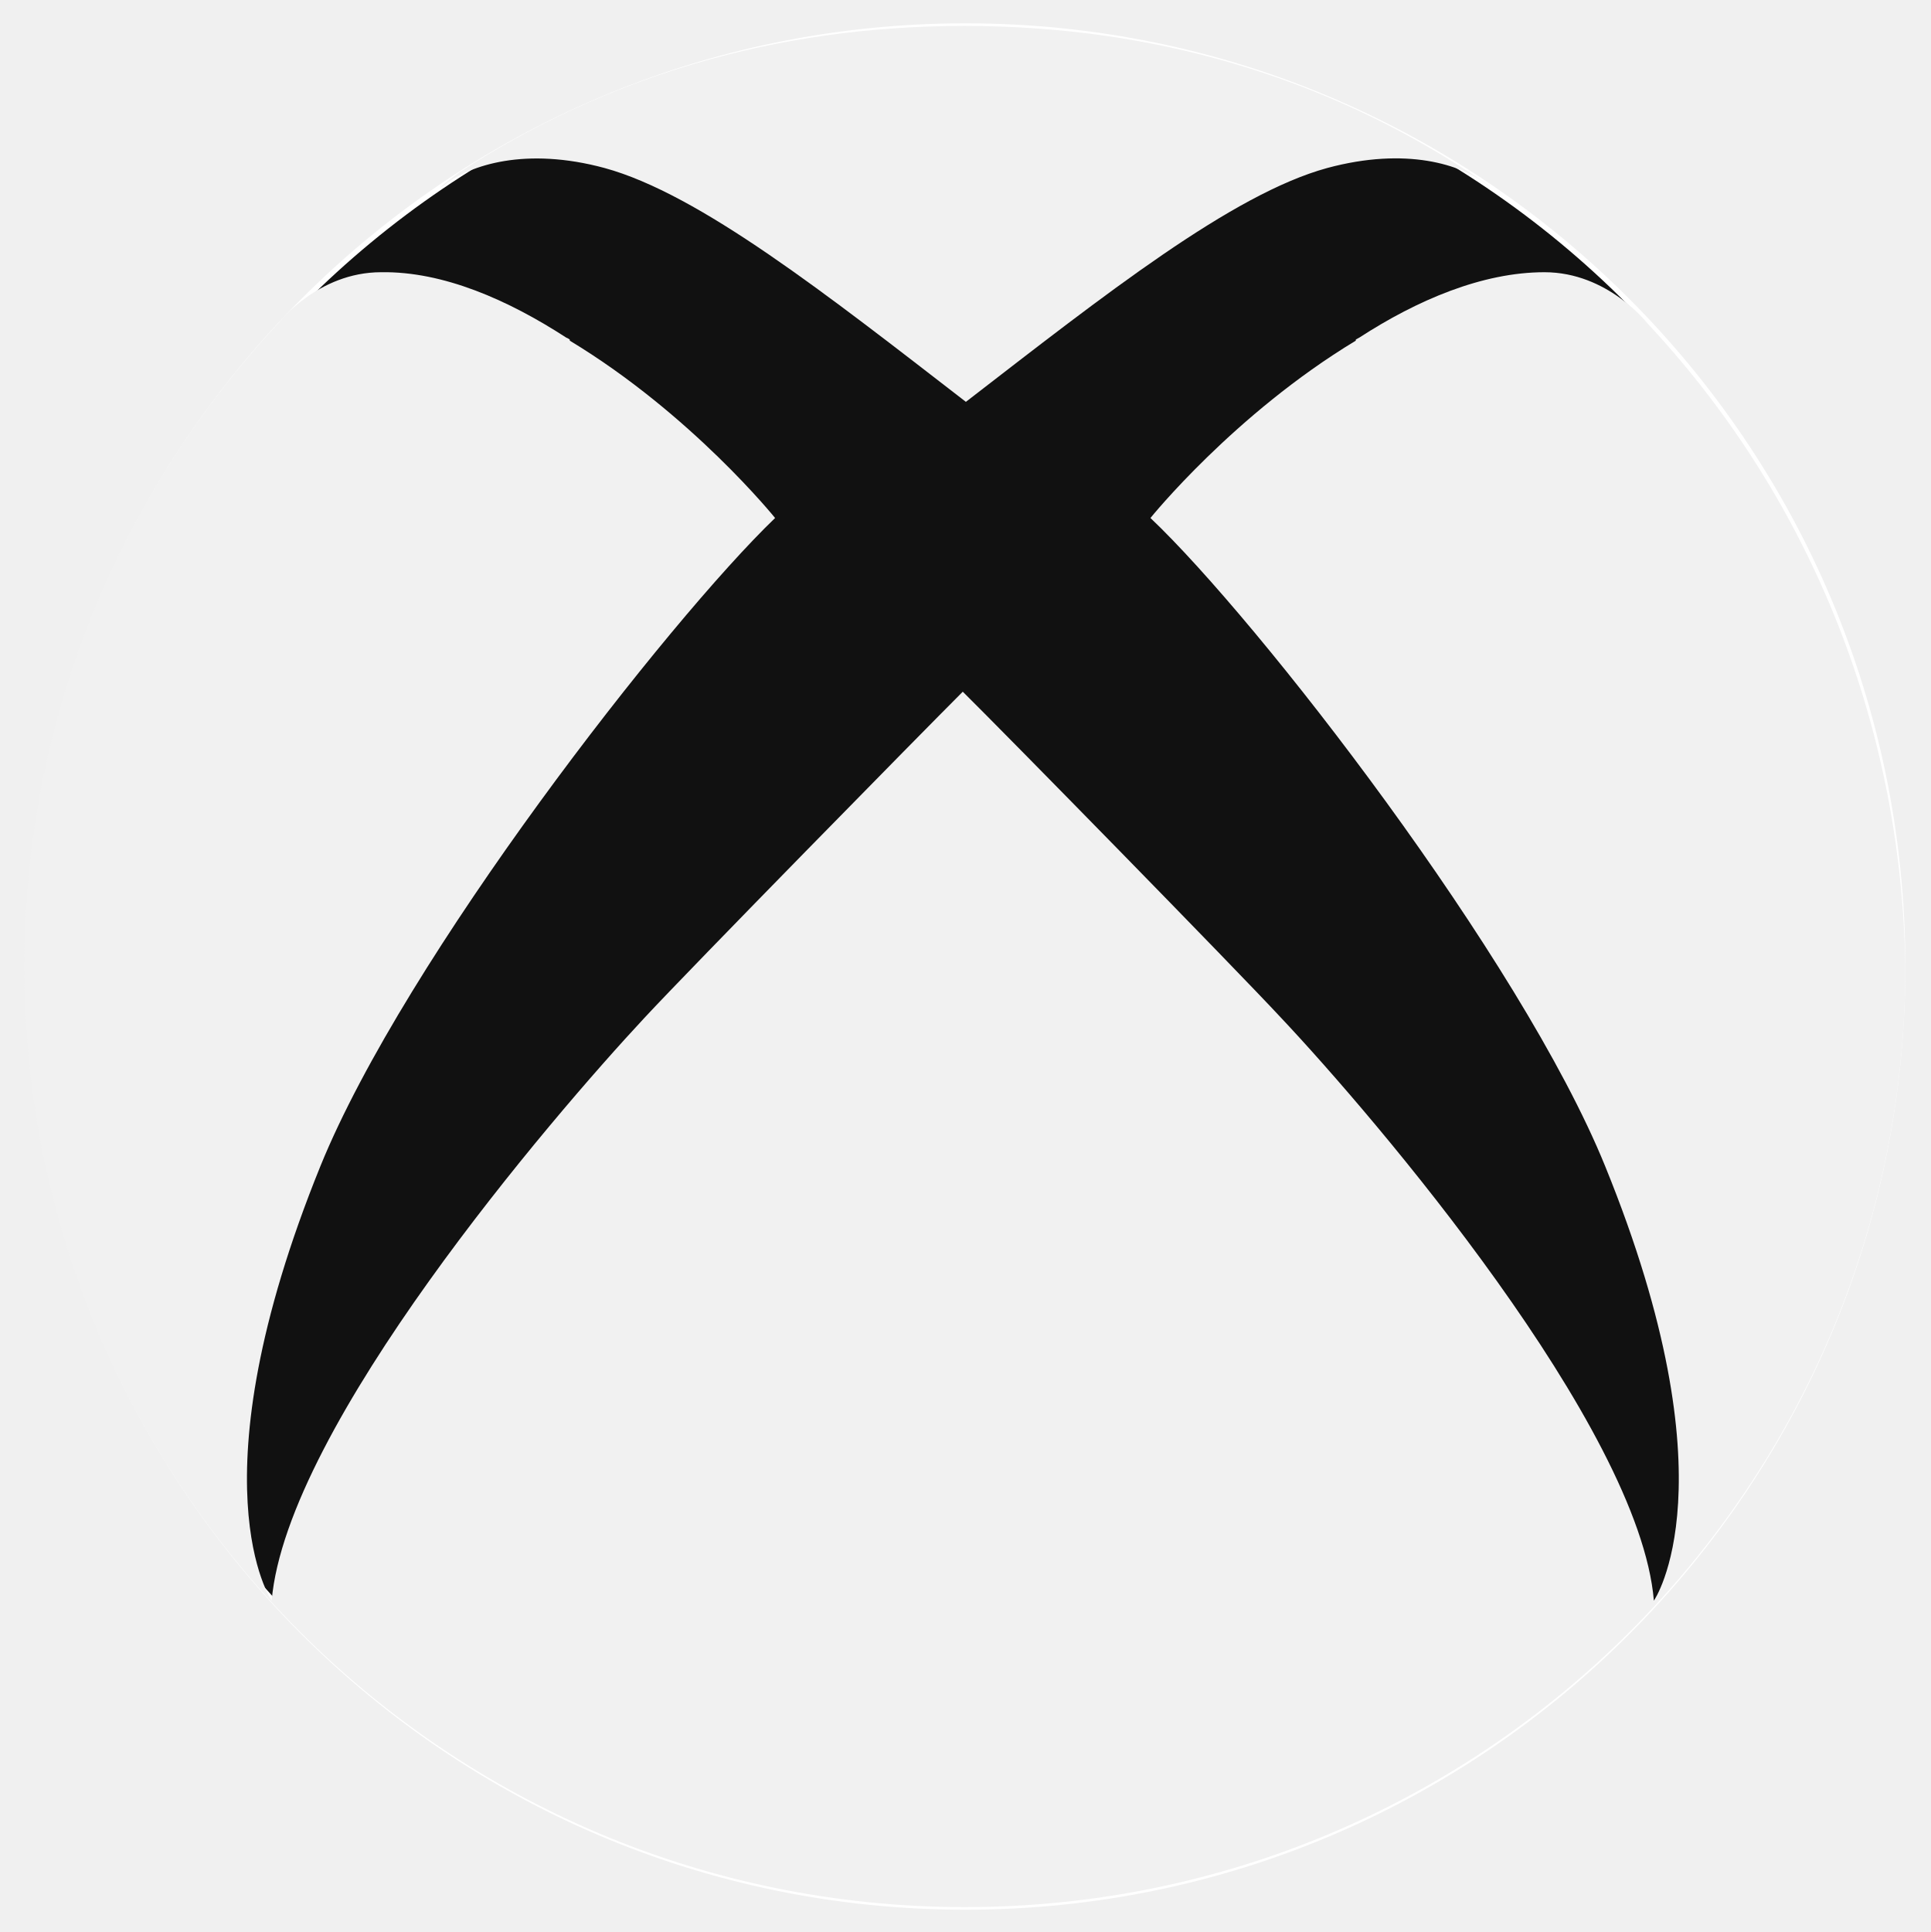
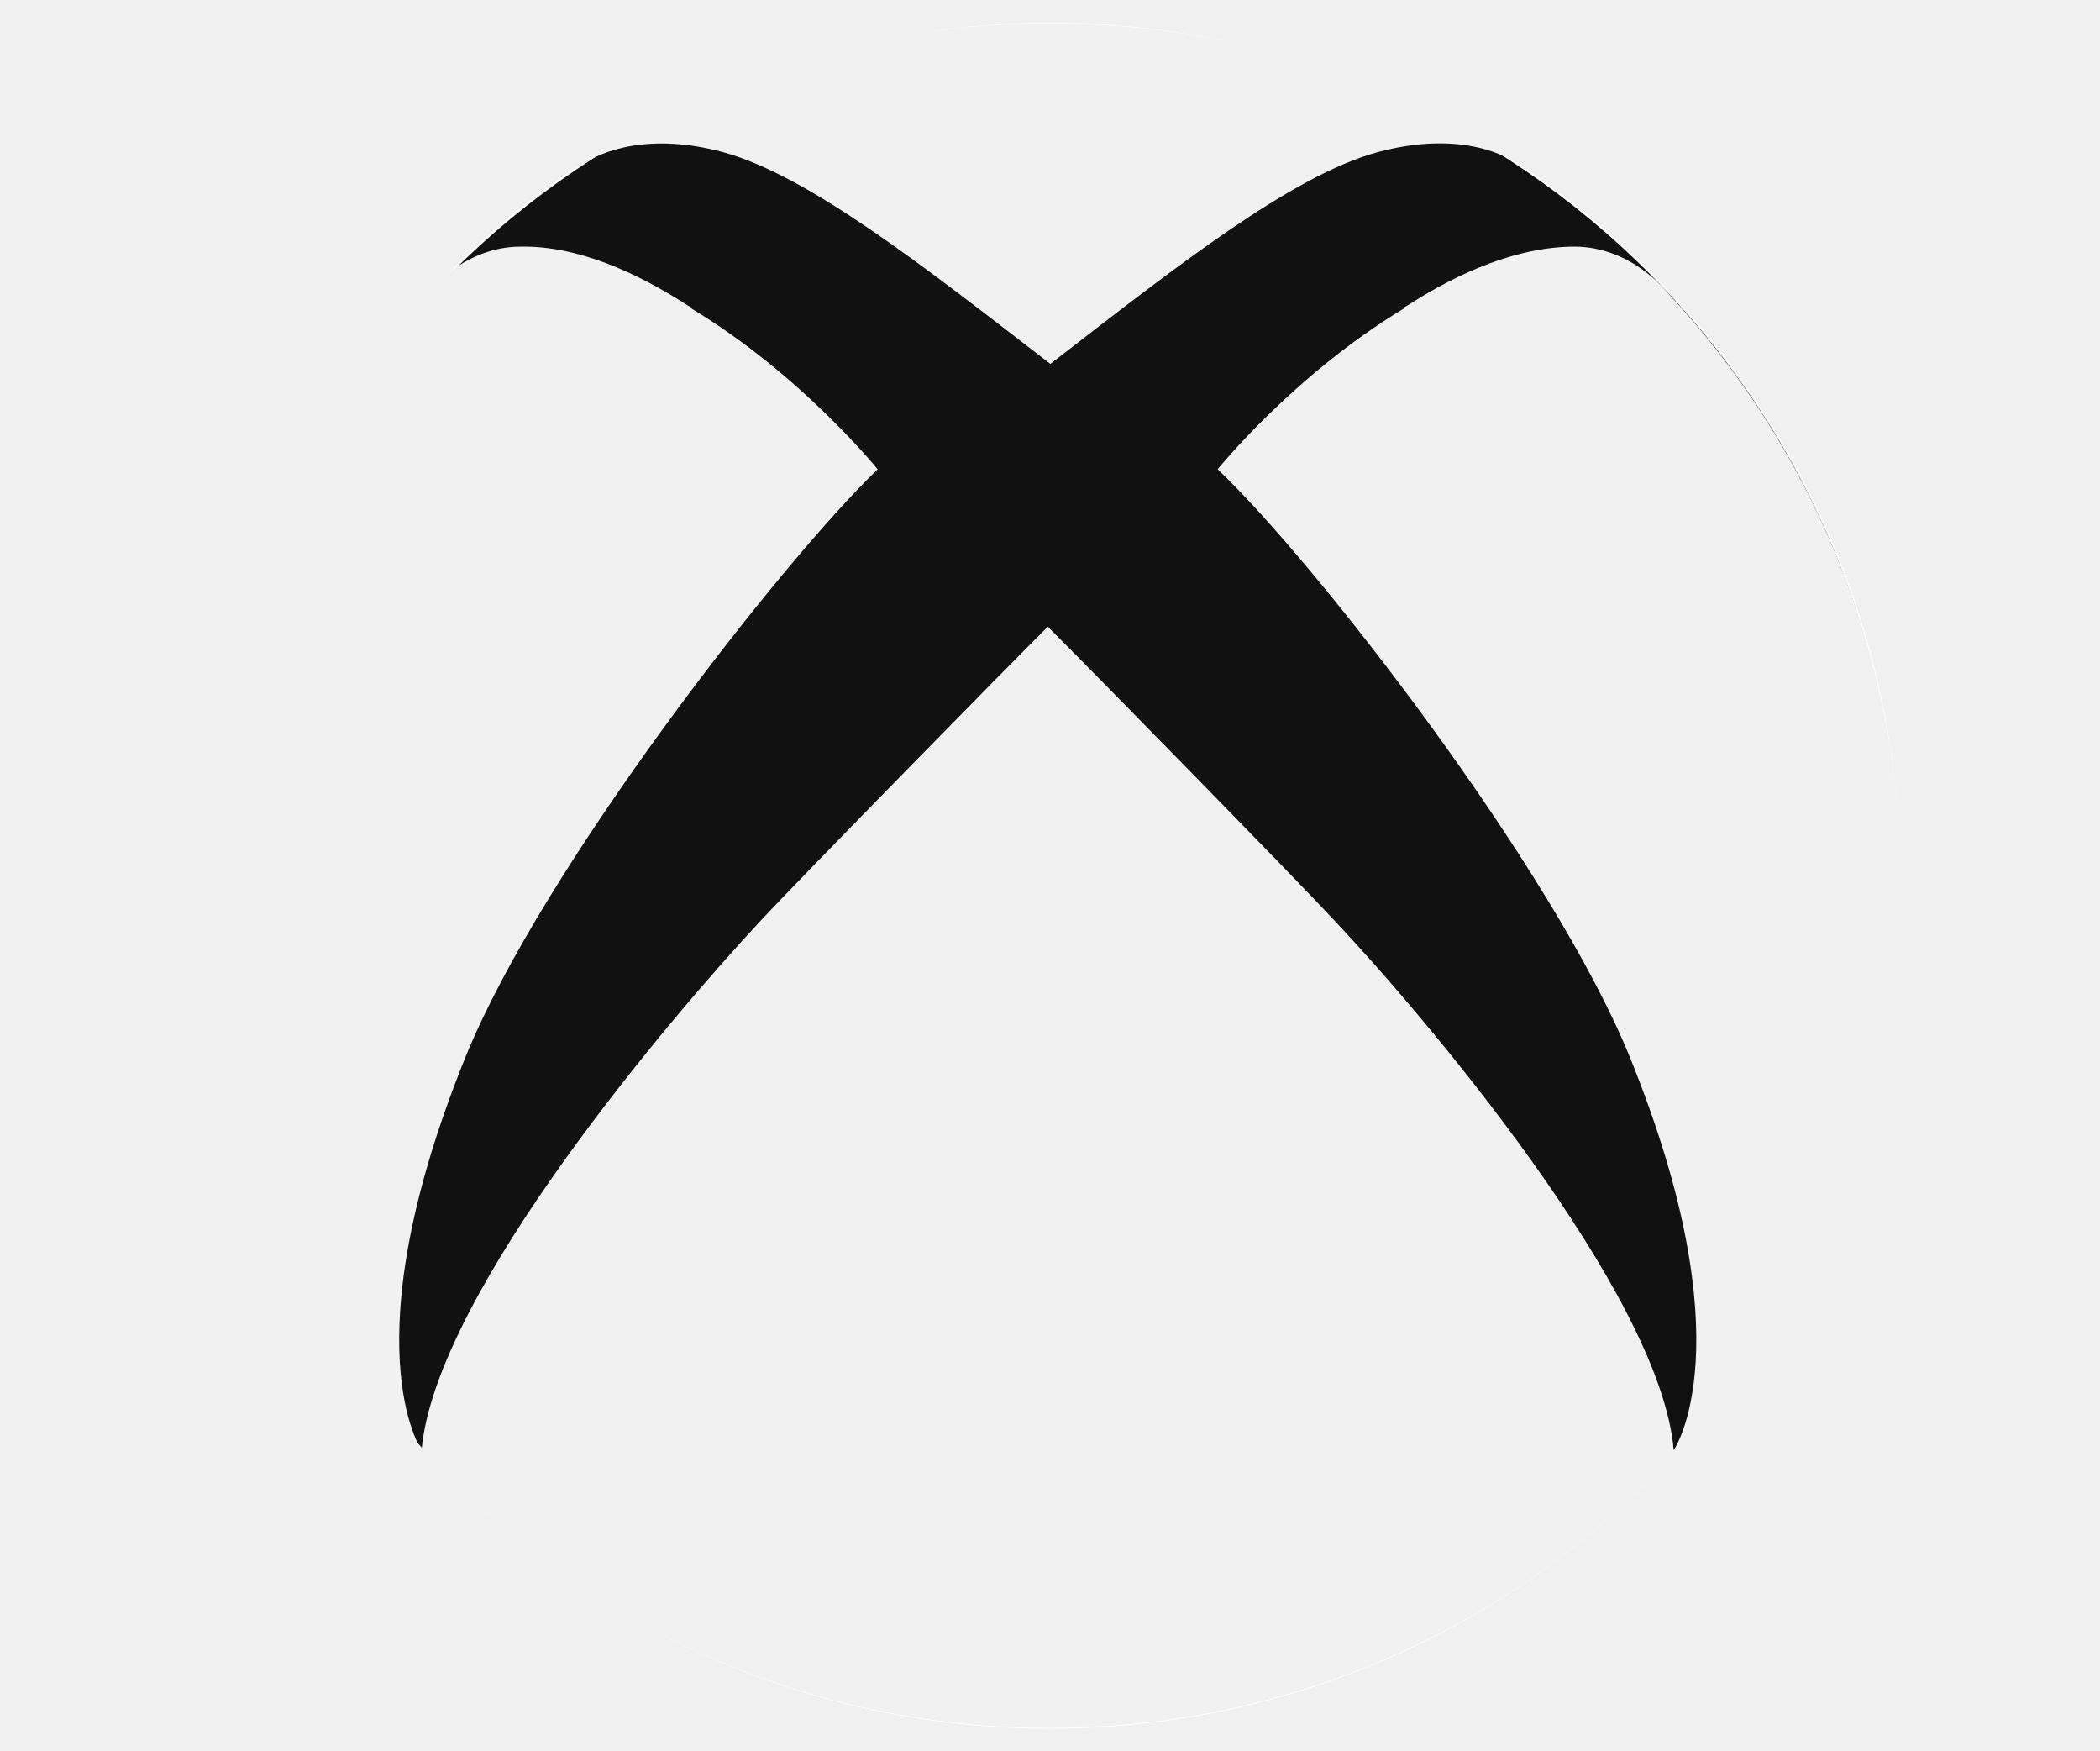
- <svg xmlns="http://www.w3.org/2000/svg" version="1.1" id="svg4136" x="0px" y="0px" viewBox="0 0 372.4 372.6" enable-background="new 0 0 372.4 372.6" xml:space="preserve">
+ <svg xmlns="http://www.w3.org/2000/svg" version="1.1" id="svg4136" x="0px" y="0px" width="1200px" height="1000px" viewBox="0 0 1200 1000" enable-background="new 0 0 1200 1000" xml:space="preserve">
  <g id="g4146" transform="translate(-1.570662,12.35747)" display="none">
-     <path id="path4148" display="inline" d="M169.6,354.8c-28-2.6-56.3-12.7-80.7-28.6   c-20.4-13.3-25-18.7-25-29.7c0-21.9,24.1-60.3,65.4-104.1c23.4-24.9,56.1-54,59.6-53.3c6.8,1.6,61.7,55,82.2,80.2   c32.5,39.8,47.4,72.4,39.8,86.9c-5.8,11-41.6,32.7-67.8,41C221.5,354.2,193.1,357.1,169.6,354.8L169.6,354.8z M36.5,273.8   c-17-25.9-25.5-51.6-29.7-88.6C5.5,173,6,166,10,140.9c5-31.3,22.7-67.4,44.2-89.7c9.1-9.5,9.9-9.8,21.1-5.9   c13.5,4.6,27.9,14.5,50.2,34.7l13.1,11.8l-7.1,8.8c-33.2,40.5-68.1,98-81.2,133.6c-7.1,19.3-10,38.8-6.9,46.8   C45.3,286.4,43.4,284.5,36.5,273.8z M333.9,278.3c1.7-8.2-0.5-23.2-5.4-38.3c-10.7-32.8-46.6-93.7-79.7-135.2l-10.3-13.1l11.2-10.3   c14.6-13.5,24.9-21.6,35.8-28.4c8.7-5.4,21.1-10.1,26.4-10.1c3.3,0,14.8,12,24.2,25.1c14.4,20.3,25.1,44.9,30.4,70.4   c3.5,16.5,3.8,51.9,0.6,68.4c-2.6,13.6-8.2,31.1-13.7,43c-4.1,8.9-14.1,26.2-18.6,31.9C332.6,284.5,332.6,284.5,333.9,278.3   L333.9,278.3z M172.7,36.6c-15.2-7.7-38.7-16-51.7-18.2c-4.6-0.8-12.3-1.2-17.3-1c-10.7,0.6-10.2,0,6.9-8.1   C124.9,2.5,136.8-1.5,153-4.9c18.1-3.8,52.4-3.9,70.2-0.1c19.3,4.1,42,12.6,54.9,20.4l3.8,2.3l-8.8-0.5   c-17.4-0.9-42.7,6.1-69.8,19.4c-8.2,4-15.3,7.2-15.9,7.1C187,43.7,180.3,40.5,172.7,36.6z" />
+     <path id="path4148" display="inline" d="M552.8,973c-75.1-7-151.1-34.1-216.6-76.8   c-54.8-35.7-67.1-50.2-67.1-79.7c0-58.8,64.7-161.8,175.5-279.4c62.8-66.8,150.6-144.9,160-143c18.3,4.3,165.6,147.6,220.6,215.2   C912.4,716.2,952.4,803.7,932,842.6c-15.6,29.5-111.6,87.8-182,110C692.1,971.4,615.9,979.2,552.8,973L552.8,973z M195.6,755.6   c-45.6-69.5-68.4-138.5-79.7-237.8c-3.5-32.7-2.1-51.5,8.6-118.9c13.4-84,60.9-180.9,118.6-240.7c24.4-25.5,26.6-26.3,56.6-15.8   c36.2,12.3,74.9,38.9,134.7,93.1l35.2,31.7l-19.1,23.6c-89.1,108.7-182.8,263-217.9,358.6c-19.1,51.8-26.8,104.1-18.5,125.6   C219.2,789.5,214.1,784.4,195.6,755.6z M993.8,767.7c4.6-22-1.3-62.3-14.5-102.8c-28.7-88-125.1-251.5-213.9-362.9l-27.6-35.2   l30.1-27.6c39.2-36.2,66.8-58,96.1-76.2c23.3-14.5,56.6-27.1,70.9-27.1c8.9,0,39.7,32.2,64.9,67.4c38.6,54.5,67.4,120.5,81.6,188.9   c9.4,44.3,10.2,139.3,1.6,183.6c-7,36.5-22,83.5-36.8,115.4c-11,23.9-37.8,70.3-49.9,85.6C990.3,784.4,990.3,784.4,993.8,767.7   L993.8,767.7z M561.1,119c-40.8-20.7-103.9-42.9-138.8-48.8c-12.3-2.1-33-3.2-46.4-2.7c-28.7,1.6-27.4,0,18.5-21.7   c38.4-18.3,70.3-29,113.8-38.1C556.8-2.5,648.9-2.8,696.7,7.4c51.8,11,112.7,33.8,147.3,54.8l10.2,6.2L830.6,67   C783.9,64.6,716,83.3,643.2,119c-22,10.7-41.1,19.3-42.7,19.1C599.5,138.1,581.5,129.5,561.1,119z" />
  </g>
-   <circle display="none" fill="#D03634" cx="182.3" cy="193" r="140" />
-   <path display="none" fill="#F1F1F1" d="M211.5,208.4c-3.6-1.3-12.7-2.7-36-2.7h-22.3c-3.4,0-6.2,2.8-6.2,6.2v32.2  c0,3.4,2.8,6.2,6.2,6.2h27.4c18.7,0,25.6-0.6,28.2-1.2c5.2-1,9.2-3.1,12.3-6.6c3-3.4,4.4-8,4.4-14c0-5.2-1.2-9.3-3.5-12.8  C219.5,212.4,216.1,210,211.5,208.4z" />
-   <path display="none" fill="#F1F1F1" d="M157,158.2h15.8c16.4,0,26.6-0.2,30.4-0.7c5.9-0.7,10.5-2.7,13.7-5.9c3-3,4.5-7.1,4.5-12.3  c0-2.5-0.3-4.7-0.9-6.7c-0.9-2.9-5.3-7.7-8.2-8.9c-2-0.9-4.4-1.5-7.1-1.8c-3.9-0.4-16-0.7-35.9-0.7h-12.4c-3.4,0-6.2,2.8-6.2,6.2  V152C150.8,155.4,153.6,158.2,157,158.2z" />
-   <path display="none" fill="#F1F1F1" d="M186.2,2.9C85.2,2.9,3.1,85,3.1,186s82.1,183.1,183.1,183.1S369.3,286.9,369.3,186  C369.3,85,287.2,2.9,186.2,2.9z M284.3,261.4c-4.9,10-11.8,18.1-20.4,24.1c-8.5,6-19.1,9.8-31.5,11.1c-7.6,0.8-25.2,1.3-52.3,1.5  l0,0h-60c-10.1,0-18.3-8.2-18.3-18.3V92.2c0-10.1,8.2-18.3,18.3-18.3h72.6c17.3,0,29.9,0.7,38.6,2.2c9.1,1.5,17.3,4.8,24.5,9.7  c7.3,5,13.4,11.6,18.1,19.7c4.9,8.3,7.4,17.7,7.4,27.9c0,11.1-3,21.4-9,30.6c-3.5,5.4-7.8,10.1-12.7,13.9c-0.2,0.1-0.3,0.2-0.4,0.3  c0.1,0.1,0.2,0.1,0.3,0.2c8.3,4.1,15.2,9.7,20.5,16.6c7.8,10.1,11.7,22.1,11.7,35.7C291.7,241.1,289.2,251.5,284.3,261.4z" />
-   <linearGradient id="SVGID_1_" gradientUnits="userSpaceOnUse" x1="186.237" y1="1.133" x2="186.237" y2="330.089" gradientTransform="matrix(0.9997 0 0 0.9997 0 0.8669)">
+   <circle display="none" fill="#D03634" cx="589.5" cy="518" r="375.7" />
+   <path display="none" fill="#F1F1F1" d="M667.9,559.3c-9.7-3.5-34.1-7.2-96.6-7.2h-59.8c-9.1,0-16.6,7.5-16.6,16.6v86.4  c0,9.1,7.5,16.6,16.6,16.6H585c50.2,0,68.7-1.6,75.7-3.2c14-2.7,24.7-8.3,33-17.7c8.1-9.1,11.8-21.5,11.8-37.6c0-14-3.2-25-9.4-34.4  C689.4,570,680.2,563.6,667.9,559.3z" />
+   <path display="none" fill="#F1F1F1" d="M521.6,424.6H564c44,0,71.4-0.5,81.6-1.9c15.8-1.9,28.2-7.2,36.8-15.8  c8.1-8.1,12.1-19.1,12.1-33c0-6.7-0.8-12.6-2.4-18c-2.4-7.8-14.2-20.7-22-23.9c-5.4-2.4-11.8-4-19.1-4.8  c-10.5-1.1-42.9-1.9-96.3-1.9h-33.3c-9.1,0-16.6,7.5-16.6,16.6v66C505,417.1,512.5,424.6,521.6,424.6z" />
+   <path display="none" fill="#F1F1F1" d="M600,7.8c-271.1,0-491.4,220.3-491.4,491.4S328.9,990.6,600,990.6s491.4-220.6,491.4-491.4  C1091.4,228.1,871.1,7.8,600,7.8z M863.3,701.6c-13.2,26.8-31.7,48.6-54.8,64.7c-22.8,16.1-51.3,26.3-84.5,29.8  c-20.4,2.1-67.6,3.5-140.4,4l0,0h-161c-27.1,0-49.1-22-49.1-49.1V247.5c0-27.1,22-49.1,49.1-49.1h194.8c46.4,0,80.2,1.9,103.6,5.9  c24.4,4,46.4,12.9,65.8,26c19.6,13.4,36,31.1,48.6,52.9c13.2,22.3,19.9,47.5,19.9,74.9c0,29.8-8.1,57.4-24.2,82.1  c-9.4,14.5-20.9,27.1-34.1,37.3c-0.5,0.3-0.8,0.5-1.1,0.8c0.3,0.3,0.5,0.3,0.8,0.5c22.3,11,40.8,26,55,44.6  c20.9,27.1,31.4,59.3,31.4,95.8C883.1,647.1,876.4,675,863.3,701.6z" />
+   <linearGradient id="SVGID_1_" gradientUnits="userSpaceOnUse" x1="186.256" y1="998.867" x2="186.256" y2="669.91" gradientTransform="matrix(2.683 0 0 -2.683 100.2684 2685.365)">
    <stop offset="0" style="stop-color:#F7F8F9;stop-opacity:0.5" />
    <stop offset="0.8" style="stop-color:#161616;stop-opacity:0" />
  </linearGradient>
-   <circle display="none" fill="url(#SVGID_1_)" cx="186.2" cy="185.8" r="183.8" />
-   <circle display="none" fill="#E3C926" cx="182.3" cy="193" r="140" />
-   <path display="none" fill="#F1F1F1" d="M186.2,2.6C84.9,2.6,2.5,85,2.5,186.3S84.9,370,186.2,370s183.7-82.4,183.7-183.7  S287.5,2.6,186.2,2.6z M277.1,114.5L217,209.3c-2.7,4.3-5.1,12.6-5.1,17.7v59.7c0,9.6-7.8,17.4-17.4,17.4h-16.8  c-9.6,0-17.4-7.8-17.4-17.4v-60c0-5.1-2.4-13.4-5.1-17.7l-59.8-94.5c-2.8-4.5-3.2-9.2-1.2-13c2.1-3.8,6.3-5.9,11.6-5.9h23.8  c8.4,0,18.1,5.5,22.4,12.7l34.6,58.2c0.2,0.4,0.4,0.6,0.6,0.8c0.1-0.2,0.3-0.4,0.5-0.8l33.9-58.1c4.3-7.3,13.9-12.8,22.3-12.8h23  c5.3,0,9.5,2.2,11.6,6C280.3,105.3,279.9,110,277.1,114.5z" />
-   <linearGradient id="SVGID_2_" gradientUnits="userSpaceOnUse" x1="186.237" y1="1.133" x2="186.237" y2="330.089" gradientTransform="matrix(0.9997 0 0 0.9997 0 0.8669)">
+   <circle display="none" fill="url(#SVGID_1_)" cx="600" cy="498.7" r="493.3" />
+   <circle display="none" fill="#E3C926" cx="589.5" cy="518" r="375.7" />
+   <path display="none" fill="#F1F1F1" d="M600,7C328.1,7,107,228.1,107,500s221.1,493,493,493s493-221.1,493-493S871.9,7,600,7z   M844,307.3L682.7,561.7c-7.2,11.5-13.7,33.8-13.7,47.5v160.2c0,25.8-20.9,46.7-46.7,46.7h-45.1c-25.8,0-46.7-20.9-46.7-46.7v-161  c0-13.7-6.4-36-13.7-47.5L356.3,307.3c-7.5-12.1-8.6-24.7-3.2-34.9c5.6-10.2,16.9-15.8,31.1-15.8h63.9c22.5,0,48.6,14.8,60.1,34.1  l92.9,156.2c0.5,1.1,1.1,1.6,1.6,2.1c0.3-0.5,0.8-1.1,1.3-2.1l91-155.9c11.5-19.6,37.3-34.4,59.8-34.4h61.7  c14.2,0,25.5,5.9,31.1,16.1C852.5,282.6,851.5,295.2,844,307.3z" />
+   <linearGradient id="SVGID_2_" gradientUnits="userSpaceOnUse" x1="186.256" y1="998.867" x2="186.256" y2="669.91" gradientTransform="matrix(2.683 0 0 -2.683 100.2684 2685.365)">
    <stop offset="0" style="stop-color:#F7F8F9;stop-opacity:0.5" />
    <stop offset="0.8" style="stop-color:#161616;stop-opacity:0" />
  </linearGradient>
-   <circle display="none" fill="url(#SVGID_2_)" cx="186.2" cy="185.8" r="183.8" />
-   <circle display="none" fill="#3093D3" cx="182.3" cy="191" r="140" />
-   <path display="none" fill="#F1F1F1" d="M186.2,1.6C85.4,1.6,3.5,83.5,3.5,184.3C3.5,285,85.4,367,186.2,367s182.7-82,182.7-182.7  C368.9,83.5,286.9,1.6,186.2,1.6z M277.2,290.5c-2,3.8-6.2,5.9-11.5,5.9h-25c-8.3,0-18-5.3-22.5-12.3l-31.1-48.5  c-0.5-0.8-1-1.1-1.1-1.2c0.1,0-0.4,0.3-0.9,1.2l-31.2,48.5c-4.5,7-14.2,12.3-22.5,12.3h-24.7c-5.3,0-9.4-2.2-11.5-5.9  c-2-3.8-1.6-8.5,1.3-12.8l54.4-83c2.1-3.2,2.1-9.1,0-12.3L102.7,108c-2.8-4.4-3.3-9.1-1.3-12.9c2.1-3.8,6.2-5.9,11.5-5.9h23.5  c8.3,0,18,5.3,22.4,12.4l27.2,43.6c0.4,0.6,0.7,0.9,0.9,1c0.1-0.1,0.4-0.4,0.7-1l26.6-43.5c4.4-7.1,14-12.5,22.3-12.5h23.1  c5.2,0,9.4,2.2,11.5,5.9c2.1,3.8,1.6,8.4-1.2,12.9l-48.6,75.8c-2.1,3.2-2,9.1,0.1,12.3l54.3,81.7C278.7,282,279.2,286.7,277.2,290.5  z" />
-   <linearGradient id="SVGID_3_" gradientUnits="userSpaceOnUse" x1="186.237" y1="1.133" x2="186.237" y2="330.089" gradientTransform="matrix(0.9997 0 0 0.9997 0 0.8669)">
+   <circle display="none" fill="url(#SVGID_2_)" cx="600" cy="498.7" r="493.3" />
+   <circle display="none" fill="#3093D3" cx="589.5" cy="512.6" r="375.7" />
+   <path display="none" fill="#F1F1F1" d="M600,4.3c-270.5,0-490.3,219.8-490.3,490.3C109.7,764.9,329.5,985,600,985  s490.3-220.1,490.3-490.3C1090.3,224.1,870.3,4.3,600,4.3z M844.2,779.7c-5.4,10.2-16.6,15.8-30.9,15.8h-67.1  c-22.3,0-48.3-14.2-60.4-33l-83.5-130.2c-1.3-2.1-2.7-3-3-3.2c0.3,0-1.1,0.8-2.4,3.2l-83.7,130.2c-12.1,18.8-38.1,33-60.4,33h-66.3  c-14.2,0-25.2-5.9-30.9-15.8c-5.4-10.2-4.3-22.8,3.5-34.4l146-222.8c5.6-8.6,5.6-24.4,0-33L375.9,289.9c-7.5-11.8-8.9-24.4-3.5-34.6  c5.6-10.2,16.6-15.8,30.9-15.8h63.1c22.3,0,48.3,14.2,60.1,33.3l73,117c1.1,1.6,1.9,2.4,2.4,2.7c0.3-0.3,1.1-1.1,1.9-2.7l71.4-116.7  c11.8-19.1,37.6-33.5,59.8-33.5h62c14,0,25.2,5.9,30.9,15.8c5.6,10.2,4.3,22.5-3.2,34.6L694.2,493.3c-5.6,8.6-5.4,24.4,0.3,33  l145.7,219.3C848.3,756.8,849.6,769.5,844.2,779.7z" />
+   <linearGradient id="SVGID_3_" gradientUnits="userSpaceOnUse" x1="186.256" y1="998.867" x2="186.256" y2="669.91" gradientTransform="matrix(2.683 0 0 -2.683 100.2684 2685.365)">
    <stop offset="0" style="stop-color:#F7F8F9;stop-opacity:0.5" />
    <stop offset="0.8" style="stop-color:#161616;stop-opacity:0" />
  </linearGradient>
-   <circle display="none" fill="url(#SVGID_3_)" cx="186.2" cy="185.8" r="183.8" />
-   <circle display="none" fill="#9BD368" cx="182.3" cy="192" r="140" />
-   <path display="none" fill="#F1F1F1" d="M186,160.8l-16.9,46.5c-0.4,1-0.3,1.7-0.2,2c0.2,0.3,0.9,0.5,1.9,0.5h30.7  c1.2,0,1.8-0.3,1.9-0.5s0.3-0.8-0.2-2L186,160.8z" />
-   <path display="none" fill="#161616" d="M186.2,2.4C85.3,2.4,3.3,84.4,3.3,185.3c0,100.8,82,182.9,182.9,182.9  c100.8,0,182.9-82,182.9-182.9C369.1,84.4,287,2.4,186.2,2.4z M284.7,274.5c-2.5,3.6-6.7,5.7-11.8,5.7h-20.3  c-8.8,0-17.8-6.2-21-14.4l-8.9-23.3c-1.3-3.5-6-6.7-9.7-6.7h-55.6c-3.7,0-8.2,3.2-9.5,6.7l-8.4,23.2c-3,8.2-12.1,14.6-20.9,14.6  H99.4c-5,0-9.3-2.1-11.8-5.7c-2.5-3.6-2.9-8.4-1.1-13l68-174.6c3.2-8.2,12.2-14.4,21-14.4h19.1c8.8,0,17.8,6.1,21.1,14.3l69.9,174.5  C287.5,266.1,287.2,270.9,284.7,274.5z" />
-   <circle display="none" fill="#F1F1F1" cx="186.2" cy="186.3" r="183.8" />
-   <path display="none" d="M300.1,128.5c13.8,0,26.8-3.8,37.9-10.2c9.1,20.6,14.3,43.3,14.3,67.2c0,17.2-2.6,33.7-7.4,49.2  c-12.6-9.2-28.1-14.7-44.8-14.7c-42,0-76,34-76,76c0,17.6,6,33.7,16.1,46.6c-17,5.8-35.1,9.2-54.1,9.2c-19,0-37.1-3.3-54-9.2  c10-12.9,16.1-29,16.1-46.6c0-42-34-76-76-76c-16.8,0-32.2,5.5-44.8,14.7c-4.8-15.5-7.4-32.1-7.4-49.2c0-23.9,5.2-46.7,14.3-67.2  c11.2,6.5,24.1,10.2,37.9,10.2c42,0,76-34,76-76c0-9.7-1.9-18.9-5.1-27.4c13.8-3.7,28.2-5.9,43.1-5.9c15,0,29.4,2.2,43.2,5.9  c-3.3,8.5-5.1,17.7-5.1,27.4C224.1,94.4,258.2,128.5,300.1,128.5z" />
-   <polygon display="none" points="186.1,341.1 222.3,297.1 149.9,297.1 " />
-   <polygon display="none" points="300,149.7 300,222.2 343.9,186 " />
-   <polygon display="none" points="149.9,74.7 222.3,74.7 186.1,30.8 " />
-   <polygon display="none" points="77.6,222.2 77.6,149.7 33.7,185.9 " />
-   <linearGradient id="SVGID_4_" gradientUnits="userSpaceOnUse" x1="186.237" y1="1.133" x2="186.237" y2="330.089" gradientTransform="matrix(0.9997 0 0 0.9997 0 0.8669)">
+   <circle display="none" fill="url(#SVGID_3_)" cx="600" cy="498.7" r="493.3" />
+   <circle display="none" fill="#9BD368" cx="589.5" cy="515.3" r="375.7" />
+   <path display="none" fill="#F1F1F1" d="M599.5,431.6l-45.4,124.8c-1.1,2.7-0.8,4.6-0.5,5.4c0.5,0.8,2.4,1.3,5.1,1.3h82.4  c3.2,0,4.8-0.8,5.1-1.3c0.3-0.5,0.8-2.1-0.5-5.4L599.5,431.6z" />
+   <path display="none" fill="#161616" d="M600,6.4c-270.8,0-490.9,220.1-490.9,490.9c0,270.5,220.1,490.9,490.9,490.9  c270.5,0,490.9-220.1,490.9-490.9S870.5,6.4,600,6.4z M864.4,736.7c-6.7,9.7-18,15.3-31.7,15.3h-54.5c-23.6,0-47.8-16.6-56.4-38.6  L698,650.8c-3.5-9.4-16.1-18-26-18H522.7c-9.9,0-22,8.6-25.5,18l-22.5,62.3c-8.1,22-32.5,39.2-56.1,39.2H367  c-13.4,0-25-5.6-31.7-15.3c-6.7-9.7-7.8-22.5-3-34.9l182.5-468.6c8.6-22,32.7-38.6,56.4-38.6h51.3c23.6,0,47.8,16.4,56.6,38.4  l187.6,468.3C871.9,714.2,871.1,727.1,864.4,736.7z" />
+   <circle display="none" fill="#F1F1F1" cx="600" cy="500" r="493.3" />
+   <path display="none" d="M905.7,344.9c37,0,71.9-10.2,101.7-27.4c24.4,55.3,38.4,116.2,38.4,180.4c0,46.2-7,90.4-19.9,132  c-33.8-24.7-75.4-39.5-120.2-39.5c-112.7,0-204,91.3-204,204c0,47.2,16.1,90.4,43.2,125.1c-45.6,15.6-94.2,24.7-145.2,24.7  s-99.6-8.9-144.9-24.7c26.8-34.6,43.2-77.8,43.2-125.1c0-112.7-91.3-204-204-204c-45.1,0-86.4,14.8-120.2,39.5  c-12.9-41.6-19.9-86.2-19.9-132c0-64.1,14-125.3,38.4-180.4c30.1,17.4,64.7,27.4,101.7,27.4c112.7,0,204-91.3,204-204  c0-26-5.1-50.7-13.7-73.5c37-9.9,75.7-15.8,115.7-15.8c40.3,0,78.9,5.9,115.9,15.8c-8.9,22.8-13.7,47.5-13.7,73.5  C701.7,253.4,793.2,344.9,905.7,344.9z" />
+   <polygon display="none" points="599.7,915.5 696.9,797.4 502.6,797.4 " />
+   <polygon display="none" points="905.4,401.8 905.4,596.3 1023.2,499.2 " />
+   <polygon display="none" points="502.6,200.5 696.9,200.5 599.7,82.7 " />
+   <polygon display="none" points="308.5,596.3 308.5,401.8 190.7,498.9 " />
+   <linearGradient id="SVGID_4_" gradientUnits="userSpaceOnUse" x1="186.256" y1="998.867" x2="186.256" y2="669.91" gradientTransform="matrix(2.683 0 0 -2.683 100.2684 2685.365)">
    <stop offset="0" style="stop-color:#F7F8F9;stop-opacity:0.5" />
    <stop offset="0.8" style="stop-color:#161616;stop-opacity:0" />
  </linearGradient>
-   <circle display="none" fill="url(#SVGID_4_)" cx="186.2" cy="185.8" r="183.8" />
-   <path display="none" fill="#D03634" d="M268.8,93.8l26.5-81.7l26.5,81.7l-69.5-50.5h86" />
-   <path display="none" fill="#F1F1F1" d="M186.1,371.1c102.3,0,185.2-82.9,185.2-185.2S288.4,0.7,186.1,0.7S0.9,83.6,0.9,185.9  C0.9,288.2,83.8,371.1,186.1,371.1z" />
-   <ellipse fill="#111111" stroke="#FFFFFF" stroke-miterlimit="10" cx="186.2" cy="186.4" rx="180.8" ry="181.4" />
-   <path fill="#F1F1F1" d="M317.7,62.3c0,0-7.6-9.8-19.8-9.8c-12,0-24.6,5.4-35.7,12.6c-0.4,0.2-0.7,0.4-0.7,0.4v0.2  c-23.5,14.2-39.6,34.2-39.6,34.2c20.7,19.6,71.4,84.9,87.7,125c25,61.4,9.4,83.8,9.4,83.8c-2.8-33.5-54-93.4-71.9-112.4  c-9.1-9.8-53.3-54.9-61.4-62.9c-8.1,8.1-52.3,53.1-61.4,62.9c-17.9,19.2-69,78.8-71.9,112.4c0,0-15.5-22.4,9.4-83.8  c16.3-40.1,67.1-105.2,87.7-125c0,0-16.1-20-39.6-34.2v-0.2c0,0-0.2-0.2-0.7-0.4c-11.1-7.2-23.7-12.8-35.7-12.6  c-12.2,0-19.8,9.8-19.8,9.8c-30.5,32.7-49,76-49,124.1c0,100.2,81.2,181.4,181.4,181.4s181.4-81.2,181.4-181.4  C366.7,138.3,348.2,94.9,317.7,62.3z" />
-   <path fill="#F1F1F1" d="M283.5,33.3C255.2,14.8,222.4,5,186,5s-69.2,9.8-97.5,28.3c-0.9,0.7-2.4,1.7-3.5,2.8c0.2,0,0.4-0.2,0.7-0.4  c5-3.9,15.7-7.4,30.9-3.3c18.3,5,42.9,24.4,69.7,45.1c26.8-20.7,51.4-40.1,69.7-45.1c15.2-4.1,25.9-0.7,30.9,3.3  c0.2,0,0.4,0.2,0.7,0.4C286.2,35.1,284.6,34,283.5,33.3L283.5,33.3z" />
-   <path display="none" fill="#3A3A3A" d="M267.1,318v44.3h56.4V318 M271.1,318v-12.1c0-13.3,10.9-24.2,24.2-24.2  c13.3,0,24.2,10.9,24.2,24.2V318h-8.1v-12.1c0-8.9-7.3-16.1-16.1-16.1s-16.1,7.3-16.1,16.1V318" />
+   <circle display="none" fill="url(#SVGID_4_)" cx="600" cy="498.7" r="493.3" />
+   <path display="none" fill="#D03634" d="M821.7,251.7l71.1-219.3l71.1,219.3L777.4,116.2h230.8" />
+   <path display="none" fill="#F1F1F1" d="M599.7,996c274.6,0,497-222.5,497-497s-222.5-497-497-497s-497,222.5-497,497  S325.2,996,599.7,996z" />
+   <ellipse fill="#111111" stroke="#FFFFFF" stroke-miterlimit="10" cx="600" cy="500.3" rx="485.2" ry="486.8" />
+   <path fill="#F1F1F1" d="M952.9,167.2c0,0-20.4-26.3-53.1-26.3c-32.2,0-66,14.5-95.8,33.8c-1.1,0.5-1.9,1.1-1.9,1.1v0.5  c-63.1,38.1-106.3,91.8-106.3,91.8c55.6,52.6,191.6,227.9,235.4,335.5c67.1,164.8,25.2,224.9,25.2,224.9  c-7.5-89.9-144.9-250.7-193-301.7C739,500.5,620.4,379.5,598.7,358c-21.7,21.7-140.4,142.5-164.8,168.8  c-48,51.5-185.2,211.5-193,301.7c0,0-41.6-60.1,25.2-224.9C309.9,496,446.2,321.3,501.5,268.1c0,0-43.2-53.7-106.3-91.8v-0.5  c0,0-0.5-0.5-1.9-1.1c-29.8-19.3-63.6-34.4-95.8-33.8c-32.7,0-53.1,26.3-53.1,26.3c-81.9,87.8-131.5,204-131.5,333.1  c0,268.9,217.9,486.8,486.8,486.8s486.8-217.9,486.8-486.8C1084.4,371.2,1034.8,254.7,952.9,167.2z" />
+   <path fill="#F1F1F1" d="M861.1,89.4c-76-49.7-164-76-261.7-76s-185.7,26.3-261.7,76c-2.4,1.9-6.4,4.6-9.4,7.5c0.5,0,1.1-0.5,1.9-1.1  c13.4-10.5,42.1-19.9,82.9-8.9c49.1,13.4,115.1,65.5,187.1,121c71.9-55.6,137.9-107.6,187.1-121c40.8-11,69.5-1.9,82.9,8.9  c0.5,0,1.1,0.5,1.9,1.1C868.4,94.2,864.1,91.3,861.1,89.4L861.1,89.4z" />
+   <path display="none" fill="#3A3A3A" d="M817.1,853.5v118.9h151.4V853.5 M827.9,853.5V821c0-35.7,29.3-64.9,64.9-64.9  c35.7,0,64.9,29.3,64.9,64.9v32.5H936V821c0-23.9-19.6-43.2-43.2-43.2s-43.2,19.6-43.2,43.2v32.5" />
</svg>
